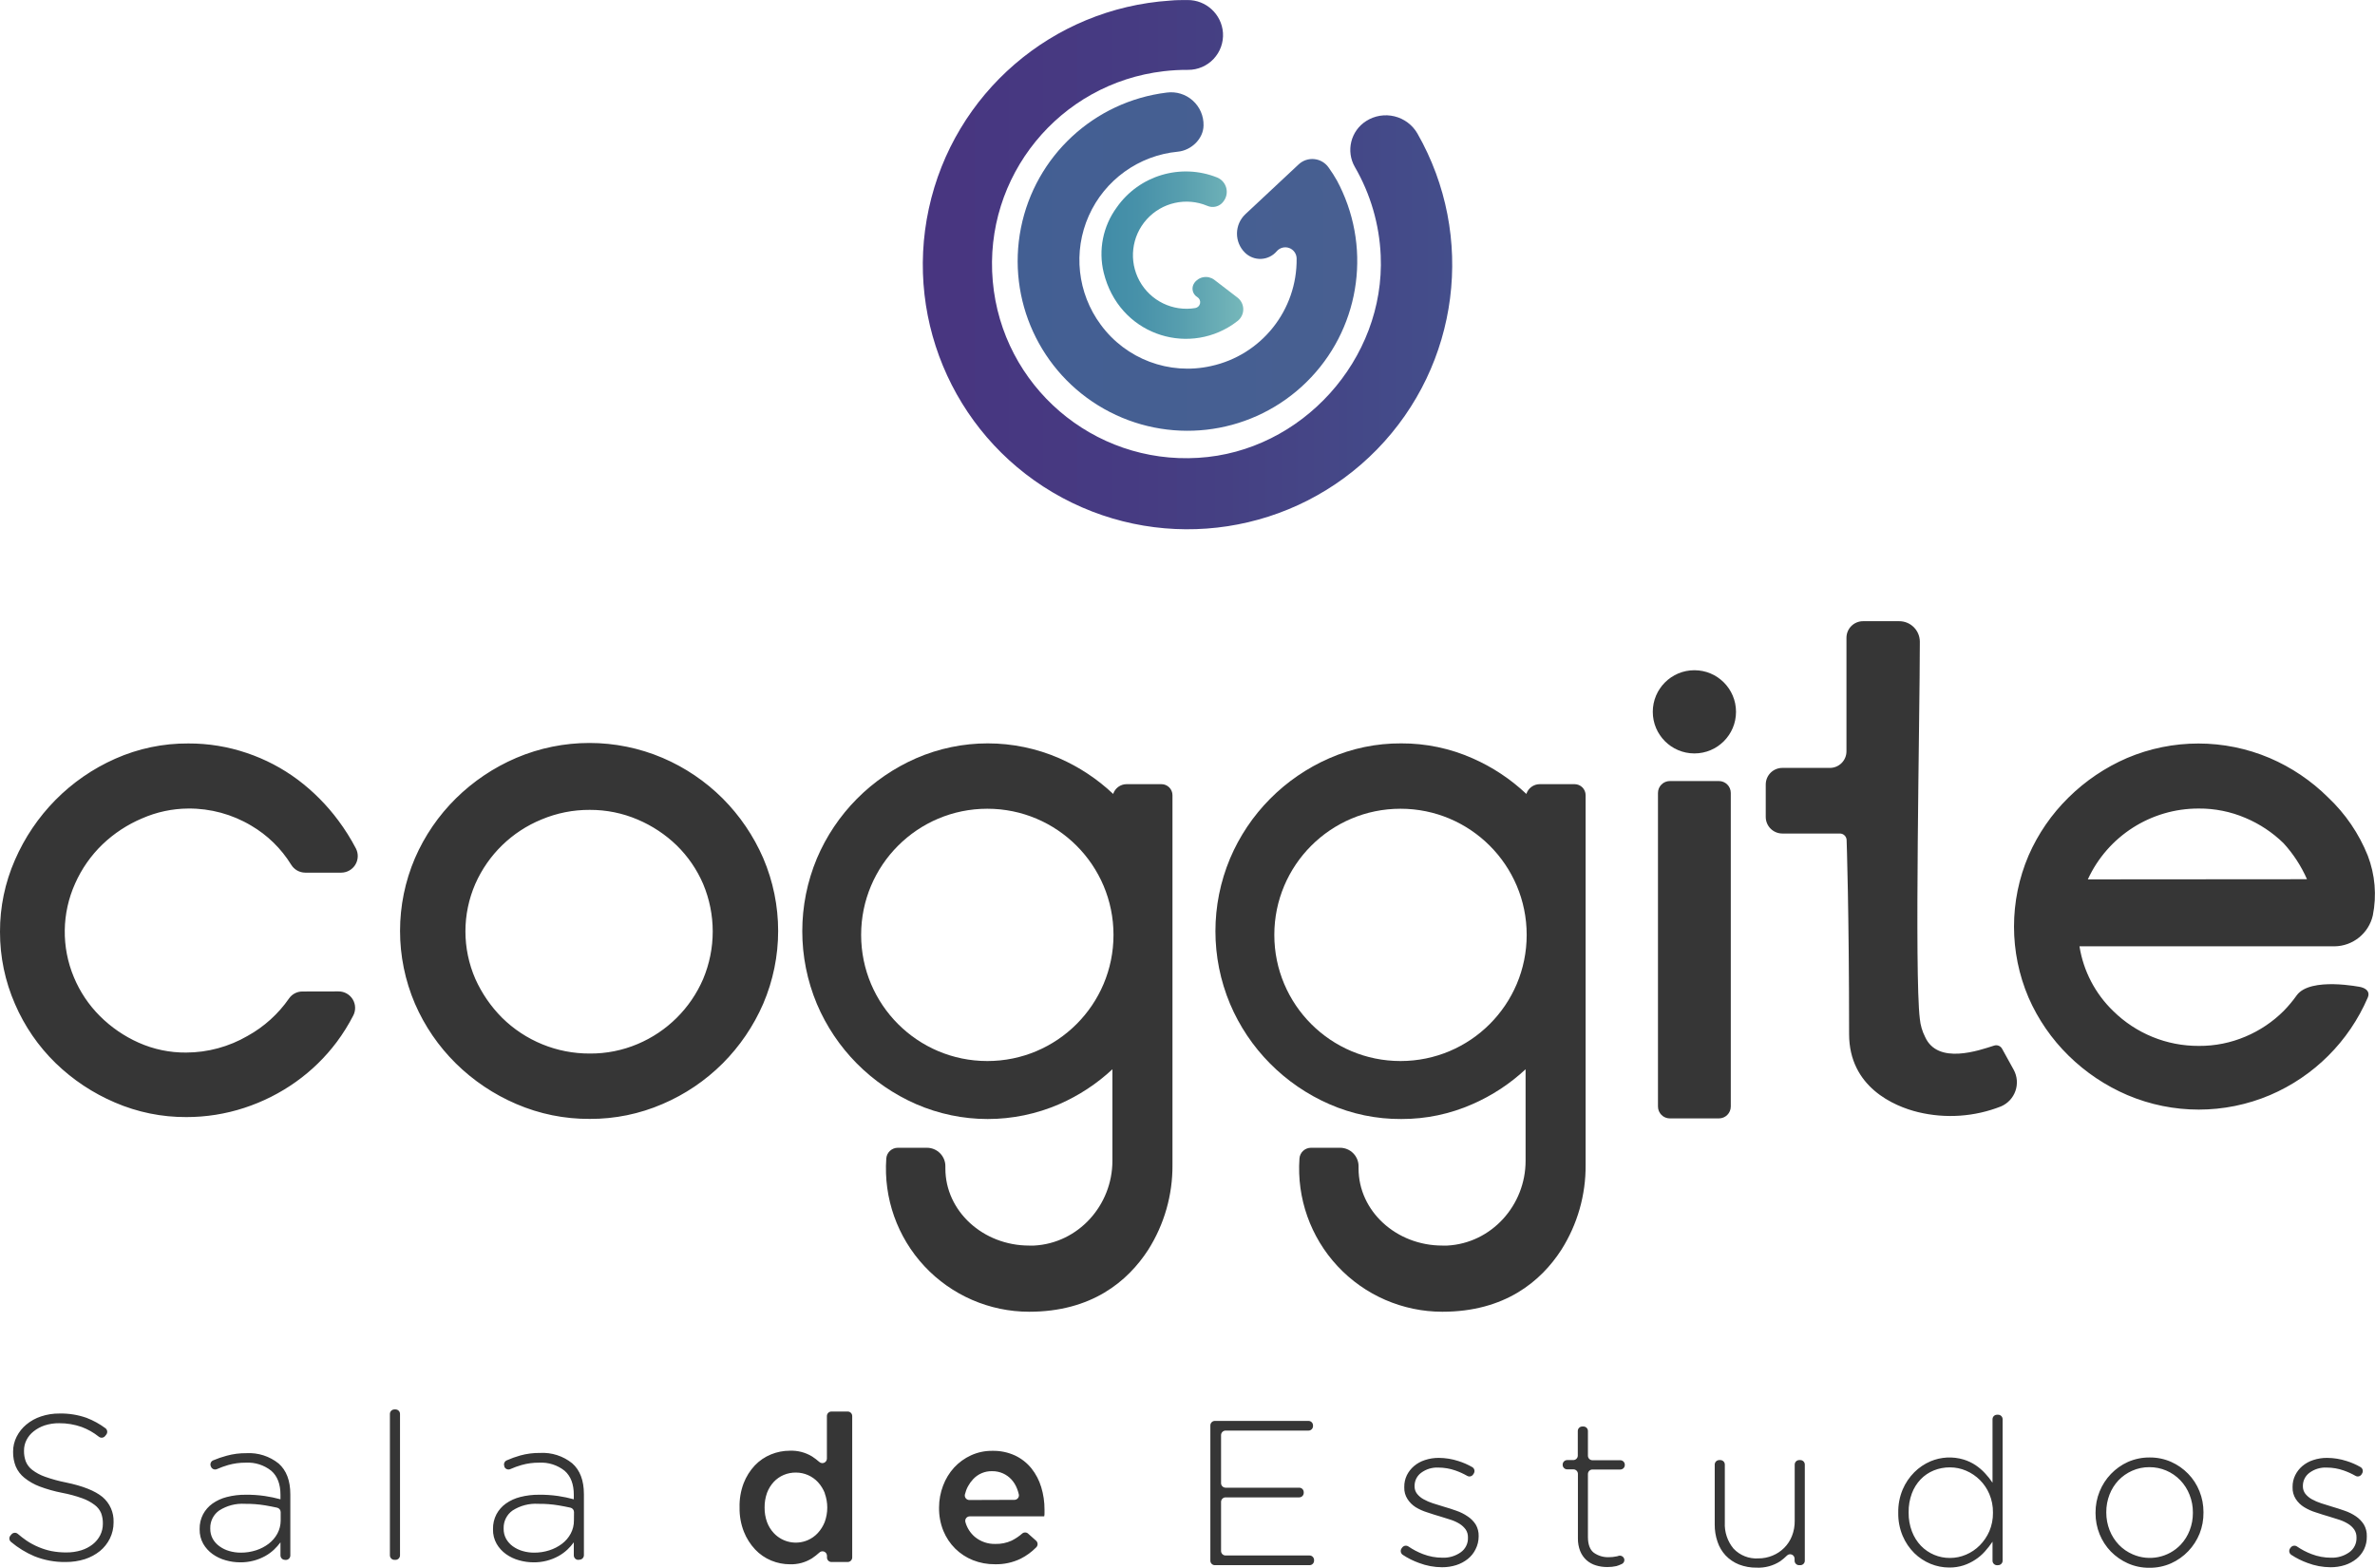
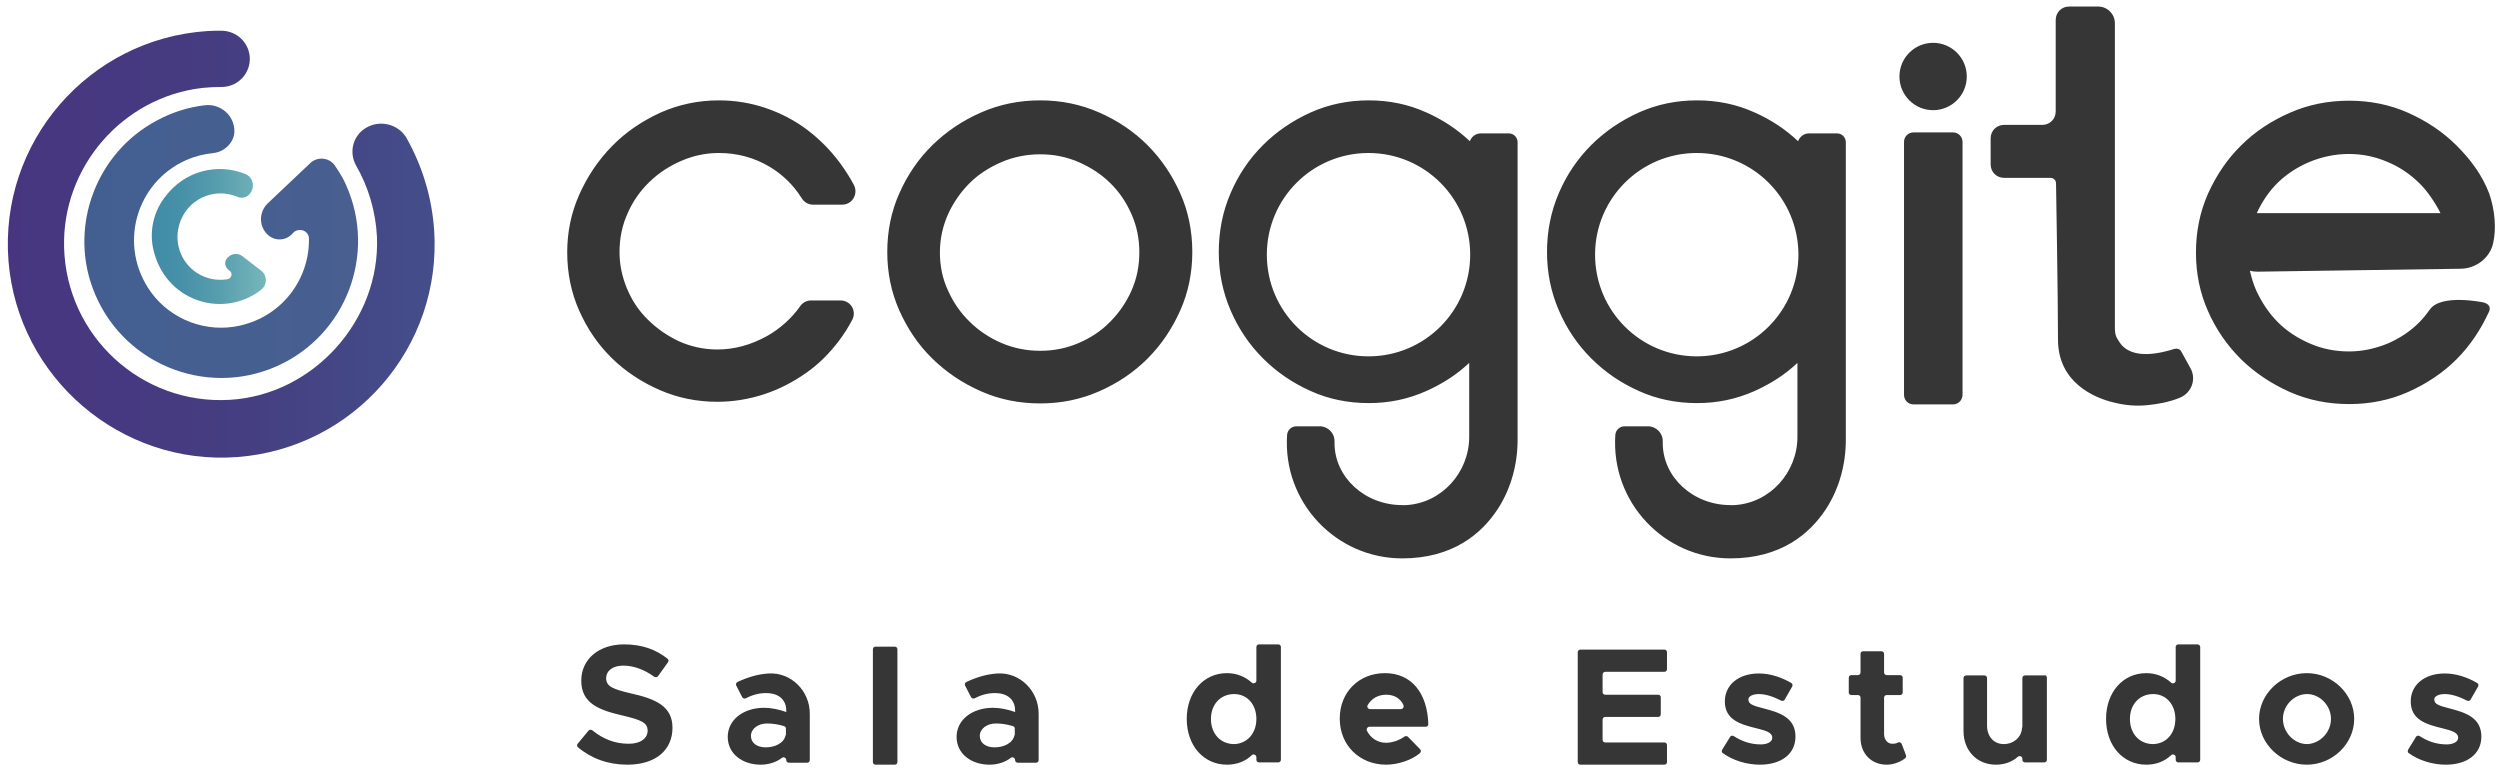
- <svg xmlns="http://www.w3.org/2000/svg" data-name="Camada 1" viewBox="0 0 585.55 386.62">
-   <defs>
-     <linearGradient id="a" x1="250.94" y1="65.49" x2="334.66" y2="65.49" gradientUnits="userSpaceOnUse">
-       <stop offset="0" stop-color="#435f93" />
-       <stop offset="1" stop-color="#485f91" />
-     </linearGradient>
-     <linearGradient id="b" x1="271.56" y1="63.9" x2="306.52" y2="63.9" gradientUnits="userSpaceOnUse">
-       <stop offset="0" stop-color="#418ca7" />
-       <stop offset=".25" stop-color="#4791a9" />
-       <stop offset=".58" stop-color="#589faf" />
-       <stop offset=".96" stop-color="#73b5b9" />
-       <stop offset="1" stop-color="#76b8ba" />
-     </linearGradient>
-     <linearGradient id="c" x1="227.46" y1="66.3" x2="358.09" y2="66.3" gradientUnits="userSpaceOnUse">
-       <stop offset="0" stop-color="#483580" />
-       <stop offset=".39" stop-color="#463b82" />
-       <stop offset=".57" stop-color="#454083" />
-       <stop offset="1" stop-color="#444e8b" />
-     </linearGradient>
-   </defs>
-   <path d="M331 48.33c-.43-1-.89-1.89-1.37-2.8a34.69 34.69 0 0 0-2.08-3.25 4.91 4.91 0 0 0-7.37-.75l-13.13 12.28a6.58 6.58 0 0 0-.1 9.5 5.35 5.35 0 0 0 7.82-.35 2.79 2.79 0 0 1 4.91 1.74 26.82 26.82 0 0 1-21.13 26.57 26.52 26.52 0 0 1-27.17-10.21 26.83 26.83 0 0 1 19-42.66c3.31-.31 6.31-3.16 6.35-6.47a8 8 0 0 0-9.07-8.11A41.86 41.86 0 1 0 331 48.33z" transform="translate(0 -.99)" fill="url(#a)" />
-   <path d="M294.44 70.8a2.42 2.42 0 0 0 .76 3.46 1.47 1.47 0 0 1-.5 2.7 13.21 13.21 0 1 1 2.95-25.21 3.27 3.27 0 0 0 3.93-1l.11-.15a3.83 3.83 0 0 0-1.56-5.82 20.8 20.8 0 0 0-24.8 7.36 19.42 19.42 0 0 0-3.21 16.1c3.72 15.1 20.22 20.54 31.75 12.82.43-.29.84-.59 1.24-.9a3.65 3.65 0 0 0 0-5.77L299.39 70a3.47 3.47 0 0 0-4.95.8z" transform="translate(0 -.99)" fill="url(#b)" />
-   <path d="M334.05 42.19A47.68 47.68 0 0 1 340.41 64c1.13 25.58-19.46 48.39-45 49.9a47.88 47.88 0 0 1-8.47-95.35 48.42 48.42 0 0 1 6-.33 8.57 8.57 0 0 0 8.58-9.14A8.7 8.7 0 0 0 292.76 1c-1.42 0-2.85 0-4.29.14a65.26 65.26 0 1 0 61 32.79 9 9 0 0 0-12.63-3.1 8.44 8.44 0 0 0-2.79 11.36z" transform="translate(0 -.99)" fill="url(#c)" />
-   <path d="M27.09 379.43a9.39 9.39 0 0 1-2.44 3.08 11.73 11.73 0 0 1-3.71 2 15.33 15.33 0 0 1-4.76.71 19.93 19.93 0 0 1-7.7-1.42 22.86 22.86 0 0 1-5.77-3.54 1.1 1.1 0 0 1-.12-1.58l.25-.29a1.1 1.1 0 0 1 1.55-.11 24.49 24.49 0 0 0 2.11 1.63 16.64 16.64 0 0 0 3 1.62 16.34 16.34 0 0 0 3.21 1 18.86 18.86 0 0 0 3.66.33 12.21 12.21 0 0 0 3.66-.53 8.78 8.78 0 0 0 2.84-1.48 6.76 6.76 0 0 0 1.83-2.23 6.16 6.16 0 0 0 .66-2.82v-.11a7 7 0 0 0-.43-2.54 4.88 4.88 0 0 0-1.58-2 11.33 11.33 0 0 0-3.07-1.65 32.49 32.49 0 0 0-5-1.35 34.55 34.55 0 0 1-5.49-1.55A13.68 13.68 0 0 1 6 364.44a7.25 7.25 0 0 1-2.11-2.77 9.3 9.3 0 0 1-.66-3.61v-.05a8 8 0 0 1 .87-3.69 9.3 9.3 0 0 1 2.39-3 11 11 0 0 1 3.61-2 13.86 13.86 0 0 1 4.57-.72 18.91 18.91 0 0 1 6.68 1.07 19.64 19.64 0 0 1 4.65 2.56 1.11 1.11 0 0 1 .19 1.58l-.28.35a1.1 1.1 0 0 1-1.54.16 15.33 15.33 0 0 0-4.26-2.41 16.3 16.3 0 0 0-5.51-.92 11.23 11.23 0 0 0-3.59.54 8.71 8.71 0 0 0-2.73 1.48 6.33 6.33 0 0 0-1.75 2.13 5.67 5.67 0 0 0-.61 2.59v.1a7.18 7.18 0 0 0 .43 2.57 5 5 0 0 0 1.57 2.08 11.4 11.4 0 0 0 3.18 1.71 36.25 36.25 0 0 0 5.18 1.42q6.21 1.28 9 3.58a7.74 7.74 0 0 1 2.72 6.2v.1a8.8 8.8 0 0 1-.91 3.94zm43.17 5.26a1.11 1.11 0 0 1-1.11-1.11v-3.21a13.87 13.87 0 0 1-1.61 1.81 10.71 10.71 0 0 1-2.16 1.57 12.23 12.23 0 0 1-2.77 1.12 12.46 12.46 0 0 1-3.38.43 13.06 13.06 0 0 1-3.61-.51 10.16 10.16 0 0 1-3.2-1.52 8.14 8.14 0 0 1-2.31-2.54 7 7 0 0 1-.89-3.56v-.1a7.54 7.54 0 0 1 .84-3.61 7.7 7.7 0 0 1 2.31-2.64 10.52 10.52 0 0 1 3.56-1.63 18 18 0 0 1 4.63-.56 30.55 30.55 0 0 1 4.72.31 34.92 34.92 0 0 1 3.87.81v-1.11q0-3.94-2.27-5.92a9.24 9.24 0 0 0-6.27-2 15.47 15.47 0 0 0-4.38.59 21.48 21.48 0 0 0-2.75 1 1.1 1.1 0 0 1-1.46-.59l-.05-.12a1.11 1.11 0 0 1 .56-1.44 25.4 25.4 0 0 1 3.35-1.15 17.6 17.6 0 0 1 4.88-.63 11.64 11.64 0 0 1 7.93 2.54q2.9 2.55 2.89 7.63v15.05a1.11 1.11 0 0 1-1.11 1.11zm-1.06-11.78a1.13 1.13 0 0 0-.88-1.09c-.88-.19-1.86-.39-2.94-.57a28.51 28.51 0 0 0-5-.38 10.54 10.54 0 0 0-6.33 1.64 5.21 5.21 0 0 0-2.21 4.38v.1a5.12 5.12 0 0 0 .61 2.51 5.71 5.71 0 0 0 1.66 1.84 7.62 7.62 0 0 0 2.41 1.17 10 10 0 0 0 2.85.4 12 12 0 0 0 3.76-.58 10.37 10.37 0 0 0 3.12-1.62 7.88 7.88 0 0 0 2.14-2.5 6.81 6.81 0 0 0 .81-3.2zm26.93 10.67V348.7a1.12 1.12 0 0 1 1.12-1.11h.26a1.11 1.11 0 0 1 1.11 1.11v34.88a1.11 1.11 0 0 1-1.11 1.11h-.26a1.12 1.12 0 0 1-1.12-1.11zm46.45 1.11a1.11 1.11 0 0 1-1.11-1.11v-3.21a13.07 13.07 0 0 1-1.6 1.81 11.3 11.3 0 0 1-2.16 1.57 12.44 12.44 0 0 1-6.15 1.55 13.06 13.06 0 0 1-3.61-.51 10.06 10.06 0 0 1-3.2-1.52 8.14 8.14 0 0 1-2.31-2.54 6.89 6.89 0 0 1-.89-3.56v-.1a7.54 7.54 0 0 1 .84-3.61 7.7 7.7 0 0 1 2.31-2.64 10.52 10.52 0 0 1 3.56-1.63 17.94 17.94 0 0 1 4.62-.56 30.69 30.69 0 0 1 4.73.31 34.28 34.28 0 0 1 3.86.81v-1.11q0-3.94-2.26-5.92a9.27 9.27 0 0 0-6.28-2 15.4 15.4 0 0 0-4.37.59 20.94 20.94 0 0 0-2.75 1 1.1 1.1 0 0 1-1.46-.59v-.12a1.11 1.11 0 0 1 .56-1.44 24.89 24.89 0 0 1 3.35-1.21 17.54 17.54 0 0 1 4.88-.63 11.61 11.61 0 0 1 7.92 2.54c1.94 1.7 2.9 4.24 2.9 7.63v15.05a1.11 1.11 0 0 1-1.11 1.11zm-1.06-11.78a1.12 1.12 0 0 0-.87-1.09c-.88-.19-1.86-.39-2.94-.57a28.67 28.67 0 0 0-5-.38 10.51 10.51 0 0 0-6.33 1.64 5.21 5.21 0 0 0-2.21 4.38v.1a5 5 0 0 0 .61 2.51 5.8 5.8 0 0 0 1.65 1.84 7.78 7.78 0 0 0 2.42 1.17 10 10 0 0 0 2.84.4 11.93 11.93 0 0 0 3.76-.58 10.43 10.43 0 0 0 3.13-1.62 7.72 7.72 0 0 0 2.13-2.5 6.7 6.7 0 0 0 .79-3.24zm62.37 11.19v-.42a1.11 1.11 0 0 0-1.88-.79 14.73 14.73 0 0 1-1.8 1.41 9.62 9.62 0 0 1-5.45 1.48 12.09 12.09 0 0 1-4.62-.92 11.52 11.52 0 0 1-3.95-2.72 13.92 13.92 0 0 1-2.79-4.4 15.5 15.5 0 0 1-1.06-5.94 15.76 15.76 0 0 1 1-6 13.62 13.62 0 0 1 2.76-4.4 11.44 11.44 0 0 1 4-2.72 12.22 12.22 0 0 1 4.64-.91 9.84 9.84 0 0 1 5.48 1.42 16.5 16.5 0 0 1 1.79 1.36 1.12 1.12 0 0 0 1.86-.82v-10.51a1.11 1.11 0 0 1 1.13-1.11h4a1.11 1.11 0 0 1 1.11 1.11v34.88a1.12 1.12 0 0 1-1.11 1.12h-4a1.11 1.11 0 0 1-1.11-1.12zm-.53-15.86a8.84 8.84 0 0 0-1.7-2.72 7.42 7.42 0 0 0-5.42-2.36 7.6 7.6 0 0 0-3 .58 7.25 7.25 0 0 0-2.45 1.7 8.22 8.22 0 0 0-1.68 2.72 10.33 10.33 0 0 0-.6 3.64 10.15 10.15 0 0 0 .6 3.58 8.12 8.12 0 0 0 1.68 2.72 7.43 7.43 0 0 0 8.36 1.73 7.3 7.3 0 0 0 2.48-1.76 8.79 8.79 0 0 0 1.7-2.71 10.37 10.37 0 0 0 0-7.12zm36.97 10.77a7.61 7.61 0 0 0 5.08 1.75 9 9 0 0 0 4-.81 12.29 12.29 0 0 0 2.61-1.75 1.08 1.08 0 0 1 1.44 0l2 1.78a1.12 1.12 0 0 1 0 1.64 14.68 14.68 0 0 1-3.79 2.77 13.75 13.75 0 0 1-6.38 1.38 14.27 14.27 0 0 1-5.41-1 13.13 13.13 0 0 1-4.37-2.85 13.31 13.31 0 0 1-2.93-4.39 14.79 14.79 0 0 1-1.06-5.72 15.26 15.26 0 0 1 1-5.44 13.8 13.8 0 0 1 2.72-4.45 13.08 13.08 0 0 1 4.14-3 12.29 12.29 0 0 1 5.29-1.12 12.74 12.74 0 0 1 5.62 1.17 11.57 11.57 0 0 1 4 3.15 13.71 13.71 0 0 1 2.42 4.63 18.75 18.75 0 0 1 .81 5.54v.81c0 .27 0 .56-.07.86h-18.36a1.11 1.11 0 0 0-1.07 1.42 7.39 7.39 0 0 0 2.31 3.63zm9.77-9.12a1.11 1.11 0 0 0 1.09-1.34 9.87 9.87 0 0 0-.44-1.43 7.21 7.21 0 0 0-1.37-2.24 6.55 6.55 0 0 0-2.06-1.5 6.39 6.39 0 0 0-2.72-.56 6.17 6.17 0 0 0-4.7 2 8.28 8.28 0 0 0-2 3.72 1.12 1.12 0 0 0 1.09 1.39zm48.31 15v-33.35a1.12 1.12 0 0 1 1.11-1.12h23.09a1.12 1.12 0 0 1 1.11 1.12v.16a1.11 1.11 0 0 1-1.11 1.11h-20.44a1.12 1.12 0 0 0-1.12 1.12v11.85a1.12 1.12 0 0 0 1.12 1.11h18.15a1.11 1.11 0 0 1 1.11 1.11v.17a1.11 1.11 0 0 1-1.11 1.11h-18.15a1.12 1.12 0 0 0-1.12 1.11v12.11a1.11 1.11 0 0 0 1.12 1.11h20.69a1.12 1.12 0 0 1 1.12 1.12v.16a1.11 1.11 0 0 1-1.12 1.11h-23.34a1.11 1.11 0 0 1-1.11-1.11zm65.39-2.82a7 7 0 0 1-1.91 2.39 8.89 8.89 0 0 1-2.84 1.52 11.42 11.42 0 0 1-3.51.53 16.08 16.08 0 0 1-5.69-1.06 18.6 18.6 0 0 1-4-2 1.13 1.13 0 0 1-.29-1.6l.14-.19a1.13 1.13 0 0 1 1.53-.28 17.32 17.32 0 0 0 3.61 1.89 13.33 13.33 0 0 0 4.83.89 7.33 7.33 0 0 0 4.45-1.32 4.21 4.21 0 0 0 1.8-3.6v-.1a3.36 3.36 0 0 0-.55-1.93 5.38 5.38 0 0 0-1.53-1.42 10 10 0 0 0-2.19-1c-.81-.27-1.67-.54-2.59-.81s-2.11-.63-3.17-1a12.64 12.64 0 0 1-2.88-1.29 6.6 6.6 0 0 1-2-2 5 5 0 0 1-.79-2.89v-.11a6.45 6.45 0 0 1 .63-2.86 7.13 7.13 0 0 1 1.76-2.26 7.87 7.87 0 0 1 2.69-1.49 10.6 10.6 0 0 1 3.46-.54 15.84 15.84 0 0 1 4.8.78 17 17 0 0 1 3.41 1.49 1.12 1.12 0 0 1 .39 1.57l-.16.25a1.09 1.09 0 0 1-1.47.34 17.63 17.63 0 0 0-2.93-1.33 12.75 12.75 0 0 0-4.15-.71 6.59 6.59 0 0 0-4.29 1.3 4 4 0 0 0-1.6 3.22v.1a2.92 2.92 0 0 0 .61 1.85 5.32 5.32 0 0 0 1.6 1.34 12.43 12.43 0 0 0 2.31 1q1.32.44 2.7.84c1.05.3 2.08.63 3.1 1a11.33 11.33 0 0 1 2.74 1.37 6.78 6.78 0 0 1 2 2 5.33 5.33 0 0 1 .74 2.89v.1a6.94 6.94 0 0 1-.76 3.13zm34.71 4.16a9.94 9.94 0 0 1-2.21.23 9.33 9.33 0 0 1-2.84-.41 6.22 6.22 0 0 1-2.32-1.29 6.15 6.15 0 0 1-1.55-2.24 8.27 8.27 0 0 1-.56-3.17v-15.87a1.11 1.11 0 0 0-1.11-1.11h-1.53a1.12 1.12 0 0 1-1.12-1.11v-.07a1.12 1.12 0 0 1 1.12-1.11h1.53a1.11 1.11 0 0 0 1.08-1.07v-6.1a1.11 1.11 0 0 1 1.12-1.11h.26a1.11 1.11 0 0 1 1.12 1.11v6.1a1.11 1.11 0 0 0 1.11 1.11h6.87a1.11 1.11 0 0 1 1.11 1.11v.07a1.11 1.11 0 0 1-1.11 1.11h-6.87a1.11 1.11 0 0 0-1.11 1.11v15.49c0 1.86.48 3.16 1.44 3.91a6 6 0 0 0 3.74 1.11 8.35 8.35 0 0 0 1.83-.19c.17 0 .35-.08.53-.14a1.12 1.12 0 0 1 1.45 1.06 1.12 1.12 0 0 1-.75 1 8.63 8.63 0 0 1-1.23.47zm43.94-1.34v-.47a1.1 1.1 0 0 0-1.89-.78 13.21 13.21 0 0 1-1.66 1.4 9.86 9.86 0 0 1-5.8 1.57 11.61 11.61 0 0 1-4.37-.78 9.34 9.34 0 0 1-3.28-2.22 9.23 9.23 0 0 1-2-3.38 12.78 12.78 0 0 1-.69-4.29v-14.75a1.12 1.12 0 0 1 1.12-1.11h.26a1.11 1.11 0 0 1 1.11 1.11v14.29a9.37 9.37 0 0 0 2.14 6.43 7.7 7.7 0 0 0 6.1 2.42 9.07 9.07 0 0 0 3.53-.69 8.69 8.69 0 0 0 2.87-1.91 8.51 8.51 0 0 0 1.91-2.92 9.82 9.82 0 0 0 .68-3.73v-13.89a1.12 1.12 0 0 1 1.12-1.11h.26a1.11 1.11 0 0 1 1.11 1.11v23.7a1.1 1.1 0 0 1-1.11 1.11h-.26a1.11 1.11 0 0 1-1.15-1.11zm49.91 1.12a1.11 1.11 0 0 1-1.11-1.11v-4.69a23.28 23.28 0 0 1-1.91 2.44 11.62 11.62 0 0 1-2.34 2 12.1 12.1 0 0 1-2.89 1.4 11.05 11.05 0 0 1-3.54.53 12.17 12.17 0 0 1-4.6-.91 12.61 12.61 0 0 1-4-2.64 13.32 13.32 0 0 1-2.87-4.25 14.06 14.06 0 0 1-1.09-5.67v-.1a14.09 14.09 0 0 1 1.09-5.67 13.48 13.48 0 0 1 2.87-4.26 12.79 12.79 0 0 1 4-2.7 12.12 12.12 0 0 1 8.16-.43 11.39 11.39 0 0 1 2.92 1.37 13.18 13.18 0 0 1 2.34 2 18.35 18.35 0 0 1 1.86 2.34v-15.65a1.11 1.11 0 0 1 1.11-1.11h.27a1.11 1.11 0 0 1 1.11 1.11v34.88a1.11 1.11 0 0 1-1.11 1.11zm-1-13a11.4 11.4 0 0 0-.89-4.55 10.84 10.84 0 0 0-5.76-5.77 10 10 0 0 0-3.95-.81 10.43 10.43 0 0 0-4 .76 9.34 9.34 0 0 0-3.23 2.19 10.23 10.23 0 0 0-2.17 3.48 12.81 12.81 0 0 0-.79 4.65v.1a12.47 12.47 0 0 0 .82 4.63 10.54 10.54 0 0 0 2.21 3.53 9.87 9.87 0 0 0 7.16 3 10 10 0 0 0 3.95-.81 10.63 10.63 0 0 0 3.39-2.29 11.5 11.5 0 0 0 2.37-3.5 11.27 11.27 0 0 0 .89-4.53zm50.94 5.22a13.71 13.71 0 0 1-2.79 4.32 13.56 13.56 0 0 1-4.25 3 12.83 12.83 0 0 1-5.33 1.09 12.67 12.67 0 0 1-5.31-1.09 13.7 13.7 0 0 1-4.2-2.92 13.33 13.33 0 0 1-2.77-4.27 13.7 13.7 0 0 1-1-5.19v-.16a13.61 13.61 0 0 1 1-5.18 13.57 13.57 0 0 1 7-7.3 13.07 13.07 0 0 1 5.34-1.09 12.86 12.86 0 0 1 5.31 1.09 13.57 13.57 0 0 1 4.19 2.93 13.06 13.06 0 0 1 2.77 4.27 13.61 13.61 0 0 1 1 5.18v.1a13.7 13.7 0 0 1-.96 5.22zm-1.65-5.22a11.55 11.55 0 0 0-.82-4.37 10.83 10.83 0 0 0-2.27-3.57 10.48 10.48 0 0 0-7.63-3.24 10.27 10.27 0 0 0-4.27.89 10.58 10.58 0 0 0-3.37 2.37 10.87 10.87 0 0 0-2.2 3.52 11.85 11.85 0 0 0-.79 4.3v.1a11.84 11.84 0 0 0 .82 4.38 11.1 11.1 0 0 0 2.27 3.57 10.43 10.43 0 0 0 3.43 2.37 10.51 10.51 0 0 0 11.84-2.4 10.76 10.76 0 0 0 2.2-3.52 11.64 11.64 0 0 0 .79-4.3zm42.21 9.06a7 7 0 0 1-1.9 2.39 9 9 0 0 1-2.85 1.52 11.32 11.32 0 0 1-3.51.53 16.17 16.17 0 0 1-5.69-1.06 18.83 18.83 0 0 1-4-2 1.13 1.13 0 0 1-.29-1.6l.14-.19a1.14 1.14 0 0 1 1.54-.28 17.08 17.08 0 0 0 3.61 1.89 13.33 13.33 0 0 0 4.83.89 7.3 7.3 0 0 0 4.44-1.32 4.2 4.2 0 0 0 1.81-3.6v-.1a3.37 3.37 0 0 0-.56-1.93 5.13 5.13 0 0 0-1.53-1.42 10.18 10.18 0 0 0-2.18-1c-.81-.27-1.68-.54-2.59-.81s-2.11-.63-3.18-1a12.37 12.37 0 0 1-2.87-1.29 6.53 6.53 0 0 1-2.06-2 5 5 0 0 1-.79-2.89v-.11a6.32 6.32 0 0 1 .64-2.86 7.1 7.1 0 0 1 1.75-2.26 8 8 0 0 1 2.69-1.49 10.64 10.64 0 0 1 3.46-.54 15.84 15.84 0 0 1 4.8.78 16.74 16.74 0 0 1 3.41 1.49 1.12 1.12 0 0 1 .39 1.57l-.15.25a1.11 1.11 0 0 1-1.48.34 17.27 17.27 0 0 0-2.93-1.33 12.69 12.69 0 0 0-4.14-.71 6.6 6.6 0 0 0-4.3 1.3 4 4 0 0 0-1.6 3.22v.1a3 3 0 0 0 .61 1.85 5.32 5.32 0 0 0 1.6 1.34 12.84 12.84 0 0 0 2.32 1c.88.29 1.78.57 2.69.84s2.08.63 3.1 1a11.4 11.4 0 0 1 2.75 1.37 6.87 6.87 0 0 1 1.95 2 5.33 5.33 0 0 1 .74 2.89v.1a6.94 6.94 0 0 1-.67 3.13z" fill="#363636" />
-   <circle cx="417.75" cy="175.55" r="10.26" fill="#363636" />
-   <path d="M83.47 244.5a4.07 4.07 0 0 1 3.63 5.94 46.39 46.39 0 0 1-4.1 6.57 45.7 45.7 0 0 1-10.07 9.81 47.07 47.07 0 0 1-12.7 6.4 45.64 45.64 0 0 1-14.28 2.27 43.89 43.89 0 0 1-17.61-3.59 48.07 48.07 0 0 1-14.63-9.72 45.44 45.44 0 0 1-10-14.54A44.14 44.14 0 0 1 0 229.78a43.68 43.68 0 0 1 3.68-17.69 48.73 48.73 0 0 1 10-14.81 48.12 48.12 0 0 1 14.72-10.16 43.67 43.67 0 0 1 18.05-3.77 44.32 44.32 0 0 1 14.45 2.37 45 45 0 0 1 12.52 6.57 49.42 49.42 0 0 1 10 10.07 51.19 51.19 0 0 1 4.31 6.85 4.09 4.09 0 0 1-3.58 6h-8.91a4.1 4.1 0 0 1-3.48-2 28.5 28.5 0 0 0-9.83-9.6 29.8 29.8 0 0 0-15.5-4.21A28.79 28.79 0 0 0 35 201.84a32.23 32.23 0 0 0-9.72 6.39 30.66 30.66 0 0 0-6.75 9.64 29 29 0 0 0-.31 23.14 29.56 29.56 0 0 0 6.39 9.55 31.9 31.9 0 0 0 9.55 6.57 28.13 28.13 0 0 0 11.74 2.45 30.33 30.33 0 0 0 15.15-4.11 30.26 30.26 0 0 0 10.2-9.22 4 4 0 0 1 3.32-1.73zm61.94 31.44a45 45 0 0 1-18.13-3.68 48.26 48.26 0 0 1-14.89-10 46.87 46.87 0 0 1-10.08-14.72 45.64 45.64 0 0 1 0-35.91 46.87 46.87 0 0 1 10.08-14.72 48.26 48.26 0 0 1 14.89-10 46.08 46.08 0 0 1 36.09 0 47.27 47.27 0 0 1 14.8 10 47.81 47.81 0 0 1 10 14.72 45.64 45.64 0 0 1 0 35.91 47.81 47.81 0 0 1-10 14.72 47.27 47.27 0 0 1-14.8 10 44.61 44.61 0 0 1-17.96 3.68zm0-76.21a30.22 30.22 0 0 0-11.91 2.37 30.44 30.44 0 0 0-16.3 15.85 29.35 29.35 0 0 0 0 23.48 32.27 32.27 0 0 0 6.57 9.55 30.6 30.6 0 0 0 21.64 8.84 29.68 29.68 0 0 0 11.83-2.36 30.46 30.46 0 0 0 16.11-16 30.26 30.26 0 0 0 0-23.48 29.79 29.79 0 0 0-6.48-9.46 31.5 31.5 0 0 0-9.63-6.39 29.69 29.69 0 0 0-11.83-2.4zm430.17 33.65a9.8 9.8 0 0 0 9.43-7.61 26.6 26.6 0 0 0-1.24-14.76 40.38 40.38 0 0 0-9.77-14.34 46.3 46.3 0 0 0-14.42-9.73 45 45 0 0 0-35.16 0 47.18 47.18 0 0 0-14.42 9.73 45.59 45.59 0 0 0-9.87 14.34 44.54 44.54 0 0 0 0 35 45.59 45.59 0 0 0 9.87 14.33 47.18 47.18 0 0 0 14.51 9.73 45 45 0 0 0 35.16 0 45.84 45.84 0 0 0 24.1-24.06c.53-1.21-.11-2.16-1.69-2.57 0 0-12.44-2.58-15.81 2a32.34 32.34 0 0 1-3.24 3.88 29.62 29.62 0 0 1-9.39 6.31 28.84 28.84 0 0 1-11.52 2.31 29.85 29.85 0 0 1-21.12-8.61 28.33 28.33 0 0 1-8.31-15.95m2.06-16.51a30 30 0 0 1 27.33-17.47 28.84 28.84 0 0 1 11.52 2.31 30.25 30.25 0 0 1 9.39 6.23 32.53 32.53 0 0 1 5.79 8.89m-75.16 41.83a1.66 1.66 0 0 0-2-.79c-3.6 1.14-13.86 4.84-17-2.16a12.54 12.54 0 0 1-1.29-4.44c-1.36-10.89 0-74.46 0-93a5.07 5.07 0 0 0-5.07-5.07h-8.93a4.09 4.09 0 0 0-4.09 4.09v28a4.09 4.09 0 0 1-4.09 4.09h-11.72a4.09 4.09 0 0 0-4.09 4.09v8a4.09 4.09 0 0 0 4.09 4.09h14.18a1.67 1.67 0 0 1 1.67 1.67s.61 17.27.61 47.79c0 13.06 11.07 17.81 17 19.25a34 34 0 0 0 20.45-1.41 6.46 6.46 0 0 0 3.15-9z" fill="#363636" />
-   <rect x="408.77" y="192.62" width="17.95" height="83.2" rx="2.93" ry="2.93" fill="#363636" />
-   <path d="M286.34 193.39h-8.59a3.48 3.48 0 0 0-3.3 2.41 46.52 46.52 0 0 0-13.26-8.79 44.26 44.26 0 0 0-35.34 0 47.35 47.35 0 0 0-14.59 10 46.84 46.84 0 0 0-9.86 14.7 46.5 46.5 0 0 0 0 35.88 46.84 46.84 0 0 0 9.86 14.7 47.35 47.35 0 0 0 14.59 10 44.26 44.26 0 0 0 35.34 0 46.44 46.44 0 0 0 13.07-8.59v22.59c0 10.95-8.41 20.33-19.34 20.89h-1.17c-11.41 0-20.67-8.52-20.67-19v-.42a4.55 4.55 0 0 0-4.54-4.7h-7.19a2.86 2.86 0 0 0-2.84 2.65 35.32 35.32 0 0 0 35.23 37.79c15.43 0 24.32-7.53 29.33-15.25a38.62 38.62 0 0 0 6-21v-91.14a2.72 2.72 0 0 0-2.73-2.72zm-42.91 68.28a31.11 31.11 0 1 1 31.1-31.11 31.1 31.1 0 0 1-31.1 31.11zm144.78-68.28h-8.59a3.47 3.47 0 0 0-3.3 2.41 46.57 46.57 0 0 0-13.27-8.79 43 43 0 0 0-17.58-3.68 43.49 43.49 0 0 0-17.76 3.68 47.18 47.18 0 0 0-14.58 10 46.67 46.67 0 0 0-9.86 14.7 46.38 46.38 0 0 0 0 35.88 46.67 46.67 0 0 0 9.86 14.7 47.18 47.18 0 0 0 14.58 10 43.49 43.49 0 0 0 17.76 3.68 43 43 0 0 0 17.58-3.68 46.49 46.49 0 0 0 13.08-8.59v22.59c0 10.95-8.41 20.33-19.34 20.89h-1.17c-11.41 0-20.67-8.52-20.67-19v-.42a4.56 4.56 0 0 0-4.55-4.7h-7.18a2.85 2.85 0 0 0-2.84 2.65 35.32 35.32 0 0 0 35.23 37.79c15.43 0 24.32-7.53 29.32-15.25a38.54 38.54 0 0 0 6-21v-91.14a2.72 2.72 0 0 0-2.72-2.72zm-42.91 68.28a31.11 31.11 0 1 1 31.1-31.11 31.11 31.11 0 0 1-31.1 31.11z" fill="#363636" />
+ <svg xmlns="http://www.w3.org/2000/svg" id="Camada_1" viewBox="0 0 764.7 235.4">
+   <style>.st0{fill:#363636}.st1{fill:url(#SVGID_1_)}.st2{fill:url(#SVGID_2_)}.st3{fill:url(#SVGID_3_)}</style>
+   <circle class="st0" cx="591.3" cy="23.4" r="10.3" />
+   <path class="st0" d="M257.1 91.9c3.1 0 5 3.2 3.6 5.9-1.2 2.3-2.6 4.5-4.2 6.6-2.9 3.8-6.2 7.1-10.1 9.8-3.9 2.7-8.1 4.9-12.7 6.4s-9.4 2.3-14.3 2.3c-6.2 0-12.1-1.2-17.6-3.6s-10.4-5.6-14.6-9.7c-4.2-4.1-7.5-8.9-10-14.5s-3.7-11.6-3.7-17.9c0-6.2 1.2-12.1 3.7-17.7s5.8-10.5 10-14.8 9.1-7.6 14.7-10.2c5.6-2.5 11.6-3.8 18-3.8 5 0 9.8.8 14.5 2.4 4.6 1.6 8.8 3.8 12.5 6.6s7.1 6.2 10 10.1c1.6 2.2 3.1 4.5 4.3 6.8 1.4 2.7-.5 6-3.6 6h-8.9c-1.4 0-2.7-.7-3.5-2-2.5-4-5.8-7.2-9.8-9.6-4.7-2.8-9.9-4.2-15.5-4.2-4 0-7.8.8-11.5 2.4-3.7 1.6-6.9 3.7-9.7 6.4s-5.1 5.9-6.7 9.6c-1.7 3.7-2.5 7.7-2.5 11.9 0 3.9.8 7.6 2.3 11.2s3.6 6.8 6.4 9.5c2.7 2.7 5.9 4.9 9.5 6.6 3.6 1.6 7.5 2.5 11.7 2.5 5.3 0 10.3-1.4 15.2-4.1 4.2-2.4 7.6-5.5 10.2-9.2.8-1.1 2-1.7 3.3-1.7h9zm61.1 31.5c-6.4 0-12.5-1.2-18.1-3.7-5.7-2.5-10.6-5.8-14.9-10s-7.6-9.1-10.1-14.7-3.7-11.6-3.7-17.9c0-6.4 1.2-12.4 3.7-18s5.8-10.5 10.1-14.7c4.3-4.2 9.2-7.5 14.9-10 5.7-2.5 11.7-3.7 18.1-3.7 6.3 0 12.3 1.2 18 3.7s10.6 5.8 14.8 10c4.2 4.2 7.5 9.1 10 14.7s3.7 11.6 3.7 18c0 6.3-1.2 12.3-3.7 17.9s-5.8 10.5-10 14.7-9.1 7.5-14.8 10c-5.7 2.5-11.7 3.7-18 3.7zm0-76.2c-4.2 0-8.2.8-11.9 2.4-3.7 1.6-7 3.7-9.7 6.4s-4.9 5.8-6.6 9.5c-1.6 3.6-2.5 7.5-2.5 11.7s.8 8.1 2.5 11.7c1.6 3.6 3.8 6.8 6.6 9.5 2.7 2.7 6 4.9 9.7 6.5s7.7 2.4 11.9 2.4 8.1-.8 11.8-2.4c3.7-1.6 6.9-3.7 9.6-6.5 2.7-2.7 4.9-5.9 6.5-9.5s2.4-7.5 2.4-11.7-.8-8.1-2.4-11.7c-1.6-3.6-3.7-6.8-6.5-9.5-2.7-2.7-6-4.8-9.6-6.4-3.7-1.6-7.6-2.4-11.8-2.4zm434.6 35c4.6-.1 8.8-3.3 9.8-7.8 1-4.3.6-10-1.2-15.2-2.2-5.8-5.8-10.5-10-14.7-4.2-4.2-9.2-7.5-14.8-10s-11.7-3.7-18-3.7c-6.5 0-12.5 1.2-18.2 3.7-5.7 2.5-10.7 5.8-14.9 10-4.3 4.2-7.6 9.2-10.1 14.7-2.5 5.7-3.7 11.6-3.7 18.1 0 6.3 1.2 12.3 3.7 17.9 2.5 5.7 5.9 10.5 10.1 14.7 4.3 4.2 9.3 7.5 14.9 10 5.7 2.5 11.7 3.7 18.2 3.7 6.3 0 12.4-1.2 18-3.7s10.6-5.8 14.8-10c4.2-4.2 7.5-9.2 10-14.7.5-1.2-.1-2.3-1.8-2.7 0 0-12.8-2.7-16.3 2.1-1 1.4-2.1 2.8-3.3 4-2.8 2.8-6 4.9-9.7 6.5-3.7 1.5-7.6 2.4-11.8 2.4s-8.2-.8-11.9-2.4-7-3.7-9.8-6.5-4.9-6-6.6-9.6c-.9-2-1.5-4-2-6.2.7.2 1.4.3 2.3.3l62.3-.9zm-62.5-17c1.6-3.5 3.7-6.6 6.4-9.3 2.8-2.7 6-4.8 9.8-6.4 3.7-1.5 7.7-2.4 11.9-2.4s8.1.8 11.8 2.4c3.7 1.5 6.9 3.7 9.7 6.4 2.5 2.4 5 6.1 6.6 9.3m-79.3 42.3c-.4-.7-1.2-1-2-.8-3.6 1.1-13.2 3.9-17-2.2-.8-1.3-1.3-1.8-1.3-4.4v-93c0-2.8-2.3-5.1-5.1-5.1h-8.9c-2.3 0-4.1 1.8-4.1 4.1v28c0 2.3-1.8 4.1-4.1 4.1H613c-2.3 0-4.1 1.8-4.1 4.1v8c0 2.3 1.8 4.1 4.1 4.1h14.2c.9 0 1.7.7 1.7 1.7 0 0 .6 35.3.6 47.8 0 13.1 11.1 17.8 17 19.2 3.5.9 7.1 1.2 10.6.8 2.9-.3 6.5-.9 9.8-2.3 3.5-1.5 5-5.7 3.1-9l-2.8-5.1zm-69.8 16.2h-12.1c-1.6 0-2.9-1.3-2.9-2.9V43.4c0-1.6 1.3-2.9 2.9-2.9h12.1c1.6 0 2.9 1.3 2.9 2.9v77.3c0 1.7-1.3 3-2.9 3zM461.5 40.8h-8.6c-1.5 0-2.8 1-3.3 2.4-3.8-3.6-8.3-6.6-13.3-8.8-5.5-2.5-11.4-3.7-17.6-3.7-6.3 0-12.2 1.2-17.8 3.7-5.5 2.5-10.4 5.8-14.6 10s-7.5 9.1-9.9 14.7-3.6 11.6-3.6 18c0 6.3 1.2 12.2 3.6 17.8 2.4 5.6 5.7 10.5 9.9 14.7 4.2 4.2 9 7.5 14.6 10 5.5 2.5 11.5 3.7 17.8 3.7 6.2 0 12-1.2 17.6-3.7 4.9-2.2 9.3-5 13.1-8.6v22.6c0 10.9-8.4 20.3-19.3 20.9h-1.2c-11.4 0-20.7-8.5-20.7-19v-.4c.1-2.6-2-4.7-4.5-4.7h-7.2c-1.5 0-2.7 1.2-2.8 2.6-1.4 20.6 14.9 37.8 35.2 37.8 15.4 0 24.3-7.5 29.3-15.2 4-6.2 6-13.6 6-21V43.5c0-1.5-1.2-2.7-2.7-2.7zM418.6 109c-17.2 0-31.1-13.9-31.1-31.1s13.9-31.1 31.1-31.1 31.1 13.9 31.1 31.1-13.9 31.1-31.1 31.1zm143.3-68.2h-8.6c-1.5 0-2.8 1-3.3 2.4-3.8-3.6-8.3-6.6-13.3-8.8-5.5-2.5-11.4-3.7-17.6-3.7-6.3 0-12.2 1.2-17.8 3.7-5.5 2.5-10.4 5.8-14.6 10s-7.5 9.1-9.9 14.7-3.6 11.6-3.6 18c0 6.3 1.2 12.2 3.6 17.8 2.4 5.6 5.7 10.5 9.9 14.7 4.2 4.2 9 7.5 14.6 10 5.5 2.5 11.5 3.7 17.8 3.7 6.2 0 12-1.2 17.6-3.7 4.9-2.2 9.3-5 13.1-8.6v22.6c0 10.9-8.4 20.3-19.3 20.9h-1.2c-11.4 0-20.7-8.5-20.7-19v-.4c.1-2.6-2-4.7-4.5-4.7h-7.2c-1.5 0-2.7 1.2-2.8 2.6-1.4 20.6 14.9 37.8 35.2 37.8 15.4 0 24.3-7.5 29.3-15.2 4-6.2 6-13.6 6-21V43.5c0-1.5-1.2-2.7-2.7-2.7zM519 109c-17.2 0-31.1-13.9-31.1-31.1s13.9-31.1 31.1-31.1 31.1 13.9 31.1 31.1S536.2 109 519 109zM176.7 227.5l3.3-4c.3-.3.8-.4 1.2-.1 3.2 2.6 6.8 4.1 11.1 4.1 3.8 0 5.8-1.8 5.8-4 0-2.5-2.1-3.3-7.5-4.6-7.5-1.7-12.8-3.8-12.8-10.7 0-6.6 5.4-11.1 13.1-11.1 5.5 0 9.8 1.6 13.3 4.4.3.3.4.8.1 1.1l-3 4.2c-.3.4-.8.4-1.2.2-3-2.2-6.3-3.4-9.5-3.4-3.3 0-5.2 1.7-5.2 3.8 0 2.6 2.1 3.4 7.6 4.7 7.7 1.7 12.7 4 12.7 10.5 0 6.8-5.1 11.3-13.8 11.3-5.9 0-11.1-1.9-15.2-5.4-.2-.2-.3-.7 0-1zm71-9.2v14.2c0 .5-.4.8-.8.8h-5.6c-.5 0-.8-.4-.8-.8 0-.7-.8-1.1-1.3-.7-1.8 1.4-4.2 2.1-6.5 2.1-5.7 0-10.1-3.4-10.1-8.5 0-5.3 4.9-8.9 11.1-8.9 2.2 0 4.6.5 6.8 1.3v-.5c0-2.8-1.8-5.3-6.2-5.3-2.2 0-4.3.6-6.2 1.6-.4.2-.9 0-1.1-.4l-1.8-3.5c-.2-.4 0-.9.4-1.1 3.2-1.5 6.3-2.4 9.5-2.6 6.9-.4 12.6 5.3 12.6 12.3zm-7.3 6.4v-1.8c0-.4-.2-.7-.6-.8-1.6-.5-3.3-.8-5.2-.8-2.7 0-4.9 1.6-4.9 3.8s1.9 3.5 4.5 3.5c2.9 0 5.6-1.3 6.1-3.7.1 0 .1-.1.1-.2zm27.4-26.9h5.9c.5 0 .8.4.8.8v34.5c0 .5-.4.8-.8.8h-5.9c-.5 0-.8-.4-.8-.8v-34.5c0-.4.3-.8.8-.8zm49.9 20.5v14.2c0 .5-.4.8-.8.8h-5.6c-.5 0-.8-.4-.8-.8 0-.7-.8-1.1-1.3-.7-1.8 1.4-4.2 2.1-6.5 2.1-5.7 0-10.1-3.4-10.1-8.5 0-5.3 4.9-8.9 11.1-8.9 2.2 0 4.6.5 6.8 1.3v-.5c0-2.8-1.8-5.3-6.2-5.3-2.2 0-4.3.6-6.2 1.6-.4.2-.9 0-1.1-.4l-1.8-3.5c-.2-.4 0-.9.4-1.1 3.2-1.5 6.3-2.4 9.5-2.6 6.9-.4 12.6 5.3 12.6 12.3zm-7.3 6.4v-1.8c0-.4-.2-.7-.6-.8-1.6-.5-3.3-.8-5.2-.8-2.7 0-4.9 1.6-4.9 3.8s1.9 3.5 4.5 3.5c2.9 0 5.6-1.3 6.1-3.7.1 0 .1-.1.1-.2zm81.4-26.8v34.5c0 .5-.4.8-.8.8h-5.9c-.5 0-.8-.4-.8-.8v-.8c0-.7-.9-1.1-1.4-.6-2 1.9-4.6 2.9-7.6 2.9-7.1 0-12.3-5.8-12.3-14s5.2-14 12.3-14c3 0 5.6 1.1 7.6 2.9.5.5 1.4.1 1.4-.6v-10.3c0-.5.4-.8.8-.8h5.9c.5 0 .8.4.8.8zm-7.5 22c0-4.4-2.8-7.6-6.8-7.6-4.2 0-7.1 3.2-7.1 7.6 0 4.5 2.9 7.7 7.1 7.7 3.9-.1 6.8-3.2 6.8-7.7zm46.4 5.5l3.7 3.8c.3.3.3.9-.1 1.2-2.5 2.1-6.7 3.5-10.3 3.5-8 0-14.2-5.8-14.2-14.1 0-8.1 5.9-13.9 13.8-13.9 8.1 0 13 6 13.3 15.6 0 .5-.4.8-.8.8h-17.2c-.6 0-1 .6-.8 1.2 1.1 2.2 3.2 3.7 5.9 3.7 1.9 0 4.1-.8 5.6-1.9.3-.2.8-.2 1.1.1zm-11.6-8.5h9.4c.6 0 1-.6.8-1.2-.9-2-2.7-3.2-5.3-3.2-2.4 0-4.4 1.1-5.6 3.1-.4.6 0 1.3.7 1.3zm71.1-10.6v5.4c0 .5.4.8.8.8h16.2c.5 0 .8.4.8.8v5.2c0 .5-.4.8-.8.8H491c-.5 0-.8.4-.8.8v6.2c0 .5.4.8.8.8h18.1c.5 0 .8.4.8.8v5.2c0 .5-.4.8-.8.8h-25.7c-.5 0-.8-.4-.8-.8v-33.6c0-.5.4-.8.8-.8h25.7c.5 0 .8.4.8.8v5.2c0 .5-.4.8-.8.8H491c-.4 0-.8.4-.8.8zm36.6 23l2.4-3.9c.2-.4.8-.5 1.2-.2 2.3 1.5 5 2.5 8.2 2.5 2 0 3.5-.8 3.5-2 0-1.7-2-2.2-4.7-2.9-5.5-1.3-9.7-2.8-9.8-8.1-.1-5.1 4.1-8.7 10.4-8.7 3.5 0 7 1.2 9.9 2.9.4.2.5.7.3 1.1l-2.3 4c-.2.4-.7.5-1.1.3-2.3-1.2-4.7-2-6.8-2-1.9 0-3.2.7-3.2 1.6 0 1.4 1.1 1.9 4.7 2.8 4.6 1.2 9.7 2.7 9.7 8.6 0 5.3-4.3 8.6-10.9 8.6-4 0-8.3-1.3-11.4-3.6-.3-.1-.3-.6-.1-1zM583 231c.1.3 0 .7-.2.9-1.5 1.2-3.7 2-5.7 2-4.7 0-8-3.4-8-8.2v-12.3c0-.5-.4-.8-.8-.8h-2c-.5 0-.8-.4-.8-.8v-4.5c0-.5.4-.8.8-.8h2c.5 0 .8-.4.8-.8V200c0-.5.4-.8.8-.8h5.6c.5 0 .8.4.8.8v5.7c0 .5.4.8.8.8h4.1c.5 0 .8.4.8.8v4.5c0 .5-.4.8-.8.8h-4.1c-.5 0-.8.4-.8.8v11.1c0 1.8 1.1 3 2.5 3 .7 0 1.3-.1 1.8-.4.4-.2.9 0 1.1.5l1.3 3.4zm43.1-23.7v25.1c0 .5-.4.8-.8.8h-5.9c-.5 0-.8-.4-.8-.8v-.3c0-.7-.8-1.1-1.4-.6-1.7 1.5-4 2.4-6.7 2.4-5.8 0-9.9-4.3-9.9-10.3v-16.2c0-.5.4-.8.8-.8h5.6c.5 0 .8.4.8.8V222c0 3.3 2.1 5.6 5.1 5.6 3.2 0 5.6-2.3 5.6-5.2l.1.2v-15.2c0-.5.4-.8.8-.8h5.9c.4-.2.8.2.8.7zm46.9-9.4v34.5c0 .5-.4.8-.8.8h-5.9c-.5 0-.8-.4-.8-.8v-.8c0-.7-.9-1.1-1.4-.6-2 1.9-4.6 2.9-7.6 2.9-7.1 0-12.3-5.8-12.3-14s5.2-14 12.3-14c3 0 5.6 1.1 7.6 2.9.5.5 1.4.1 1.4-.6v-10.3c0-.5.4-.8.8-.8h5.9c.4 0 .8.4.8.8zm-7.6 22c0-4.4-2.8-7.6-6.8-7.6-4.2 0-7.1 3.2-7.1 7.6 0 4.5 2.9 7.7 7.1 7.7 4-.1 6.8-3.2 6.8-7.7zm25.6 0c0-7.6 6.7-14 14.6-14 7.9 0 14.5 6.4 14.5 14s-6.6 14-14.5 14-14.6-6.4-14.6-14zm22 0c0-4.1-3.4-7.6-7.3-7.6-4 0-7.4 3.5-7.4 7.6s3.4 7.7 7.4 7.7c3.9-.1 7.3-3.6 7.3-7.7zm23.6 9.4l2.4-3.9c.2-.4.8-.5 1.2-.2 2.3 1.5 5 2.5 8.2 2.5 2 0 3.5-.8 3.5-2 0-1.7-2-2.2-4.7-2.9-5.5-1.3-9.7-2.8-9.8-8.1-.1-5.1 4.1-8.7 10.4-8.7 3.5 0 7 1.2 9.9 2.9.4.2.5.7.3 1.1l-2.3 4c-.2.4-.7.5-1.1.3-2.3-1.2-4.7-2-6.8-2-1.9 0-3.2.7-3.2 1.6 0 1.4 1.1 1.9 4.7 2.8 4.6 1.2 9.7 2.7 9.7 8.6 0 5.3-4.3 8.6-10.9 8.6-4 0-8.3-1.3-11.4-3.6-.2-.1-.3-.6-.1-1z" />
+   <linearGradient id="SVGID_1_" gradientUnits="userSpaceOnUse" x1="25.831" y1="73.865" x2="109.55" y2="73.865">
+     <stop offset="0" stop-color="#435f92" />
+     <stop offset="1" stop-color="#485f90" />
+   </linearGradient>
+   <path class="st1" d="M105.9 56.7c-.4-1-.9-1.9-1.4-2.8-.5-.9-1.3-2.1-2.1-3.3-1.7-2.4-5.2-2.8-7.4-.8L81.9 62.2c-2.7 2.6-2.8 6.9-.1 9.5 2.2 2.2 5.8 2 7.8-.4 1.7-1.9 4.9-.8 4.9 1.7.2 12.1-7.9 23.6-21.1 26.6-10.2 2.3-21-1.7-27.2-10.2C35.9 75.1 41.6 55.8 56.9 49c2.7-1.2 5.5-1.9 8.4-2.2 3.3-.3 6.3-3.2 6.4-6.5.1-5-4.3-8.7-9.1-8.1-5 .6-9.9 2.1-14.7 4.7C29.7 46.6 21.2 68.6 28.3 88c8.4 23 34.4 33.8 56.4 24 21.1-9.4 30.6-34.2 21.2-55.3z" />
+   <linearGradient id="SVGID_2_" gradientUnits="userSpaceOnUse" x1="46.456" y1="72.27" x2="81.411" y2="72.27">
+     <stop offset="0" stop-color="#408ba6" />
+     <stop offset=".249" stop-color="#4690a8" />
+     <stop offset=".578" stop-color="#579dae" />
+     <stop offset=".951" stop-color="#72b4b8" />
+     <stop offset="1" stop-color="#76b7b9" />
+   </linearGradient>
+   <path class="st2" d="M69.3 79.2c-.8 1.2-.4 2.7.8 3.5 1.2.7.8 2.5-.5 2.7-5.3.9-10.9-1.5-13.7-6.6-3.1-5.6-1.6-12.8 3.4-16.8 4-3.1 9-3.6 13.3-1.8 1.4.6 3 .2 3.9-1l.1-.2c1.5-2 .7-4.9-1.6-5.8-8.2-3.3-18.5-1.3-24.8 7.4-3.4 4.6-4.6 10.6-3.2 16.1 3.7 15.1 20.2 20.5 31.7 12.8l1.2-.9c1.9-1.5 1.9-4.3 0-5.8l-5.7-4.4c-1.5-1.2-3.7-.9-4.9.8z" />
+   <linearGradient id="SVGID_3_" gradientUnits="userSpaceOnUse" x1="2.356" y1="74.668" x2="132.982" y2="74.668">
+     <stop offset="0" stop-color="#473580" />
+     <stop offset=".409" stop-color="#463b81" />
+     <stop offset=".572" stop-color="#453f82" />
+     <stop offset="1" stop-color="#444e8a" />
+   </linearGradient>
+   <path class="st3" d="M108.9 50.6c3.7 6.4 6 13.9 6.4 21.8 1.1 25.6-19.5 48.4-45 49.9-26.9 1.6-50-19.4-50.7-46.7-.6-24.5 17.8-45.8 42.2-48.7 2-.2 4-.3 6-.3 5 0 8.9-4.2 8.6-9.1-.3-4.6-4.1-8.1-8.7-8.1-1.4 0-2.9 0-4.3.1-36.3 2.4-63.7 34-60.8 70.4 2.9 35.7 34.4 62.6 70 59.9 35.7-2.7 62.6-33.6 60.2-69.4-.7-10.2-3.7-19.7-8.4-28.1-2.5-4.4-8.3-5.8-12.6-3.1-3.9 2.4-5.1 7.4-2.9 11.4z" />
</svg>
